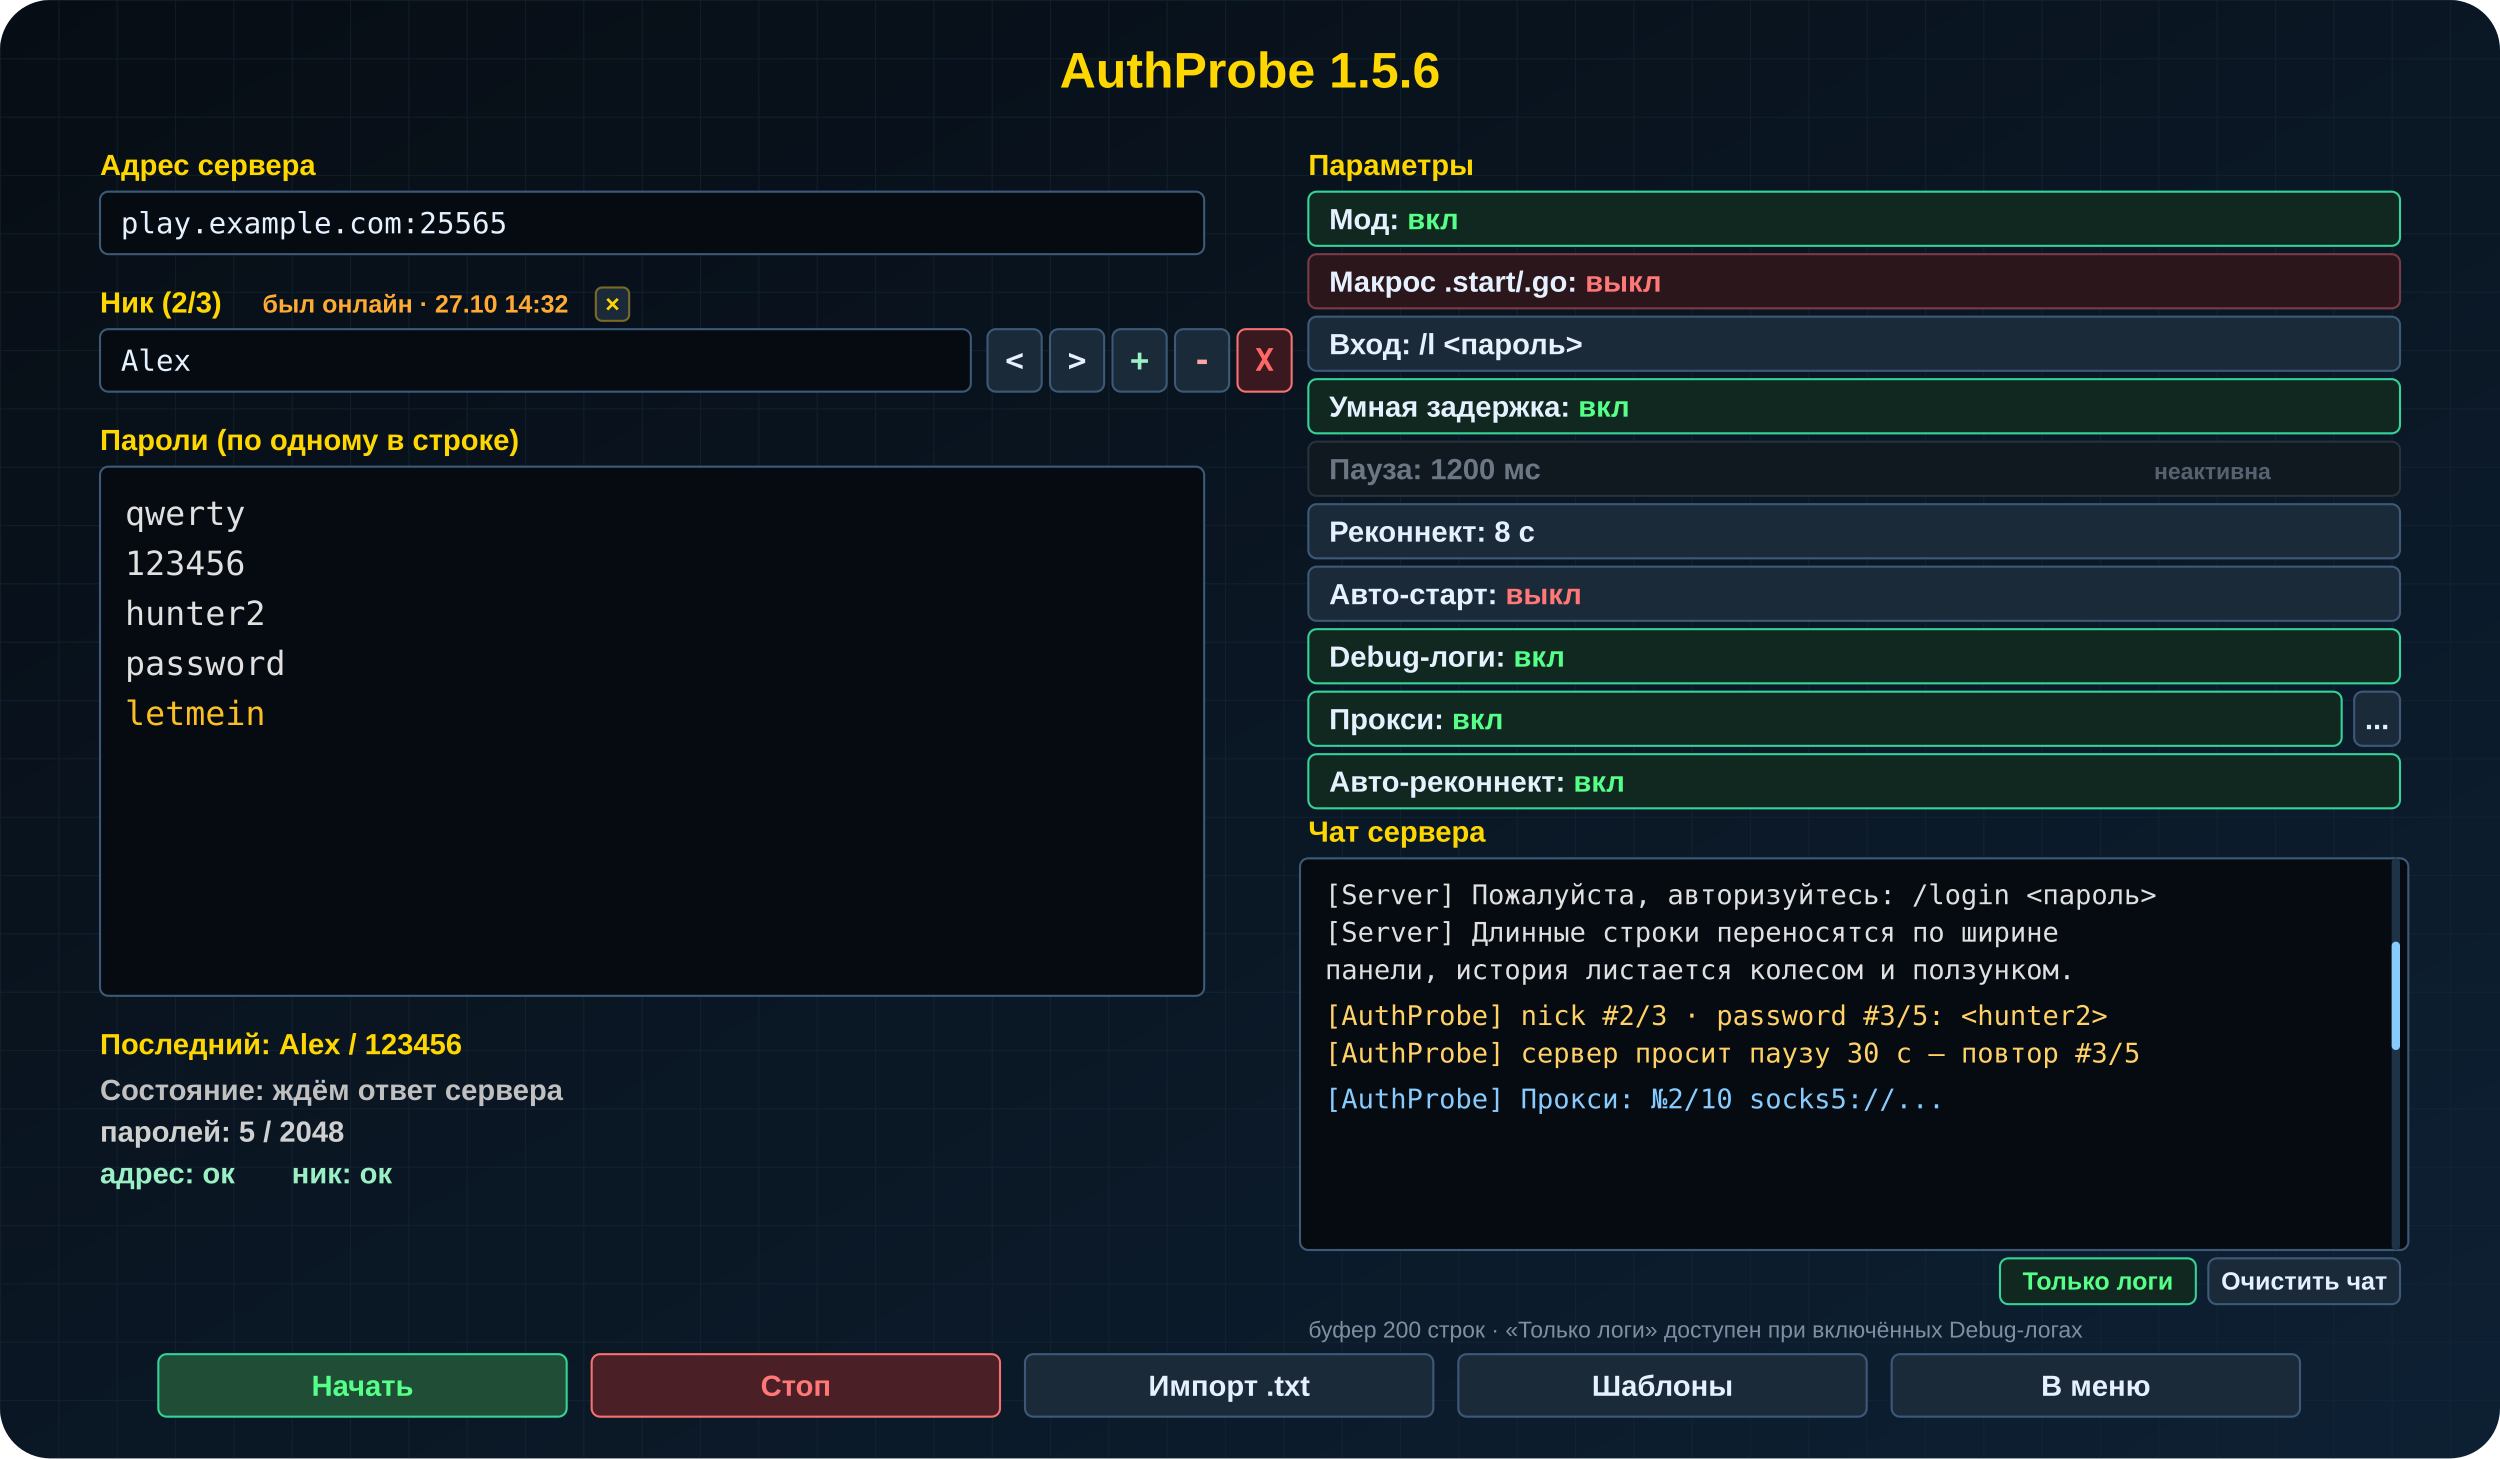
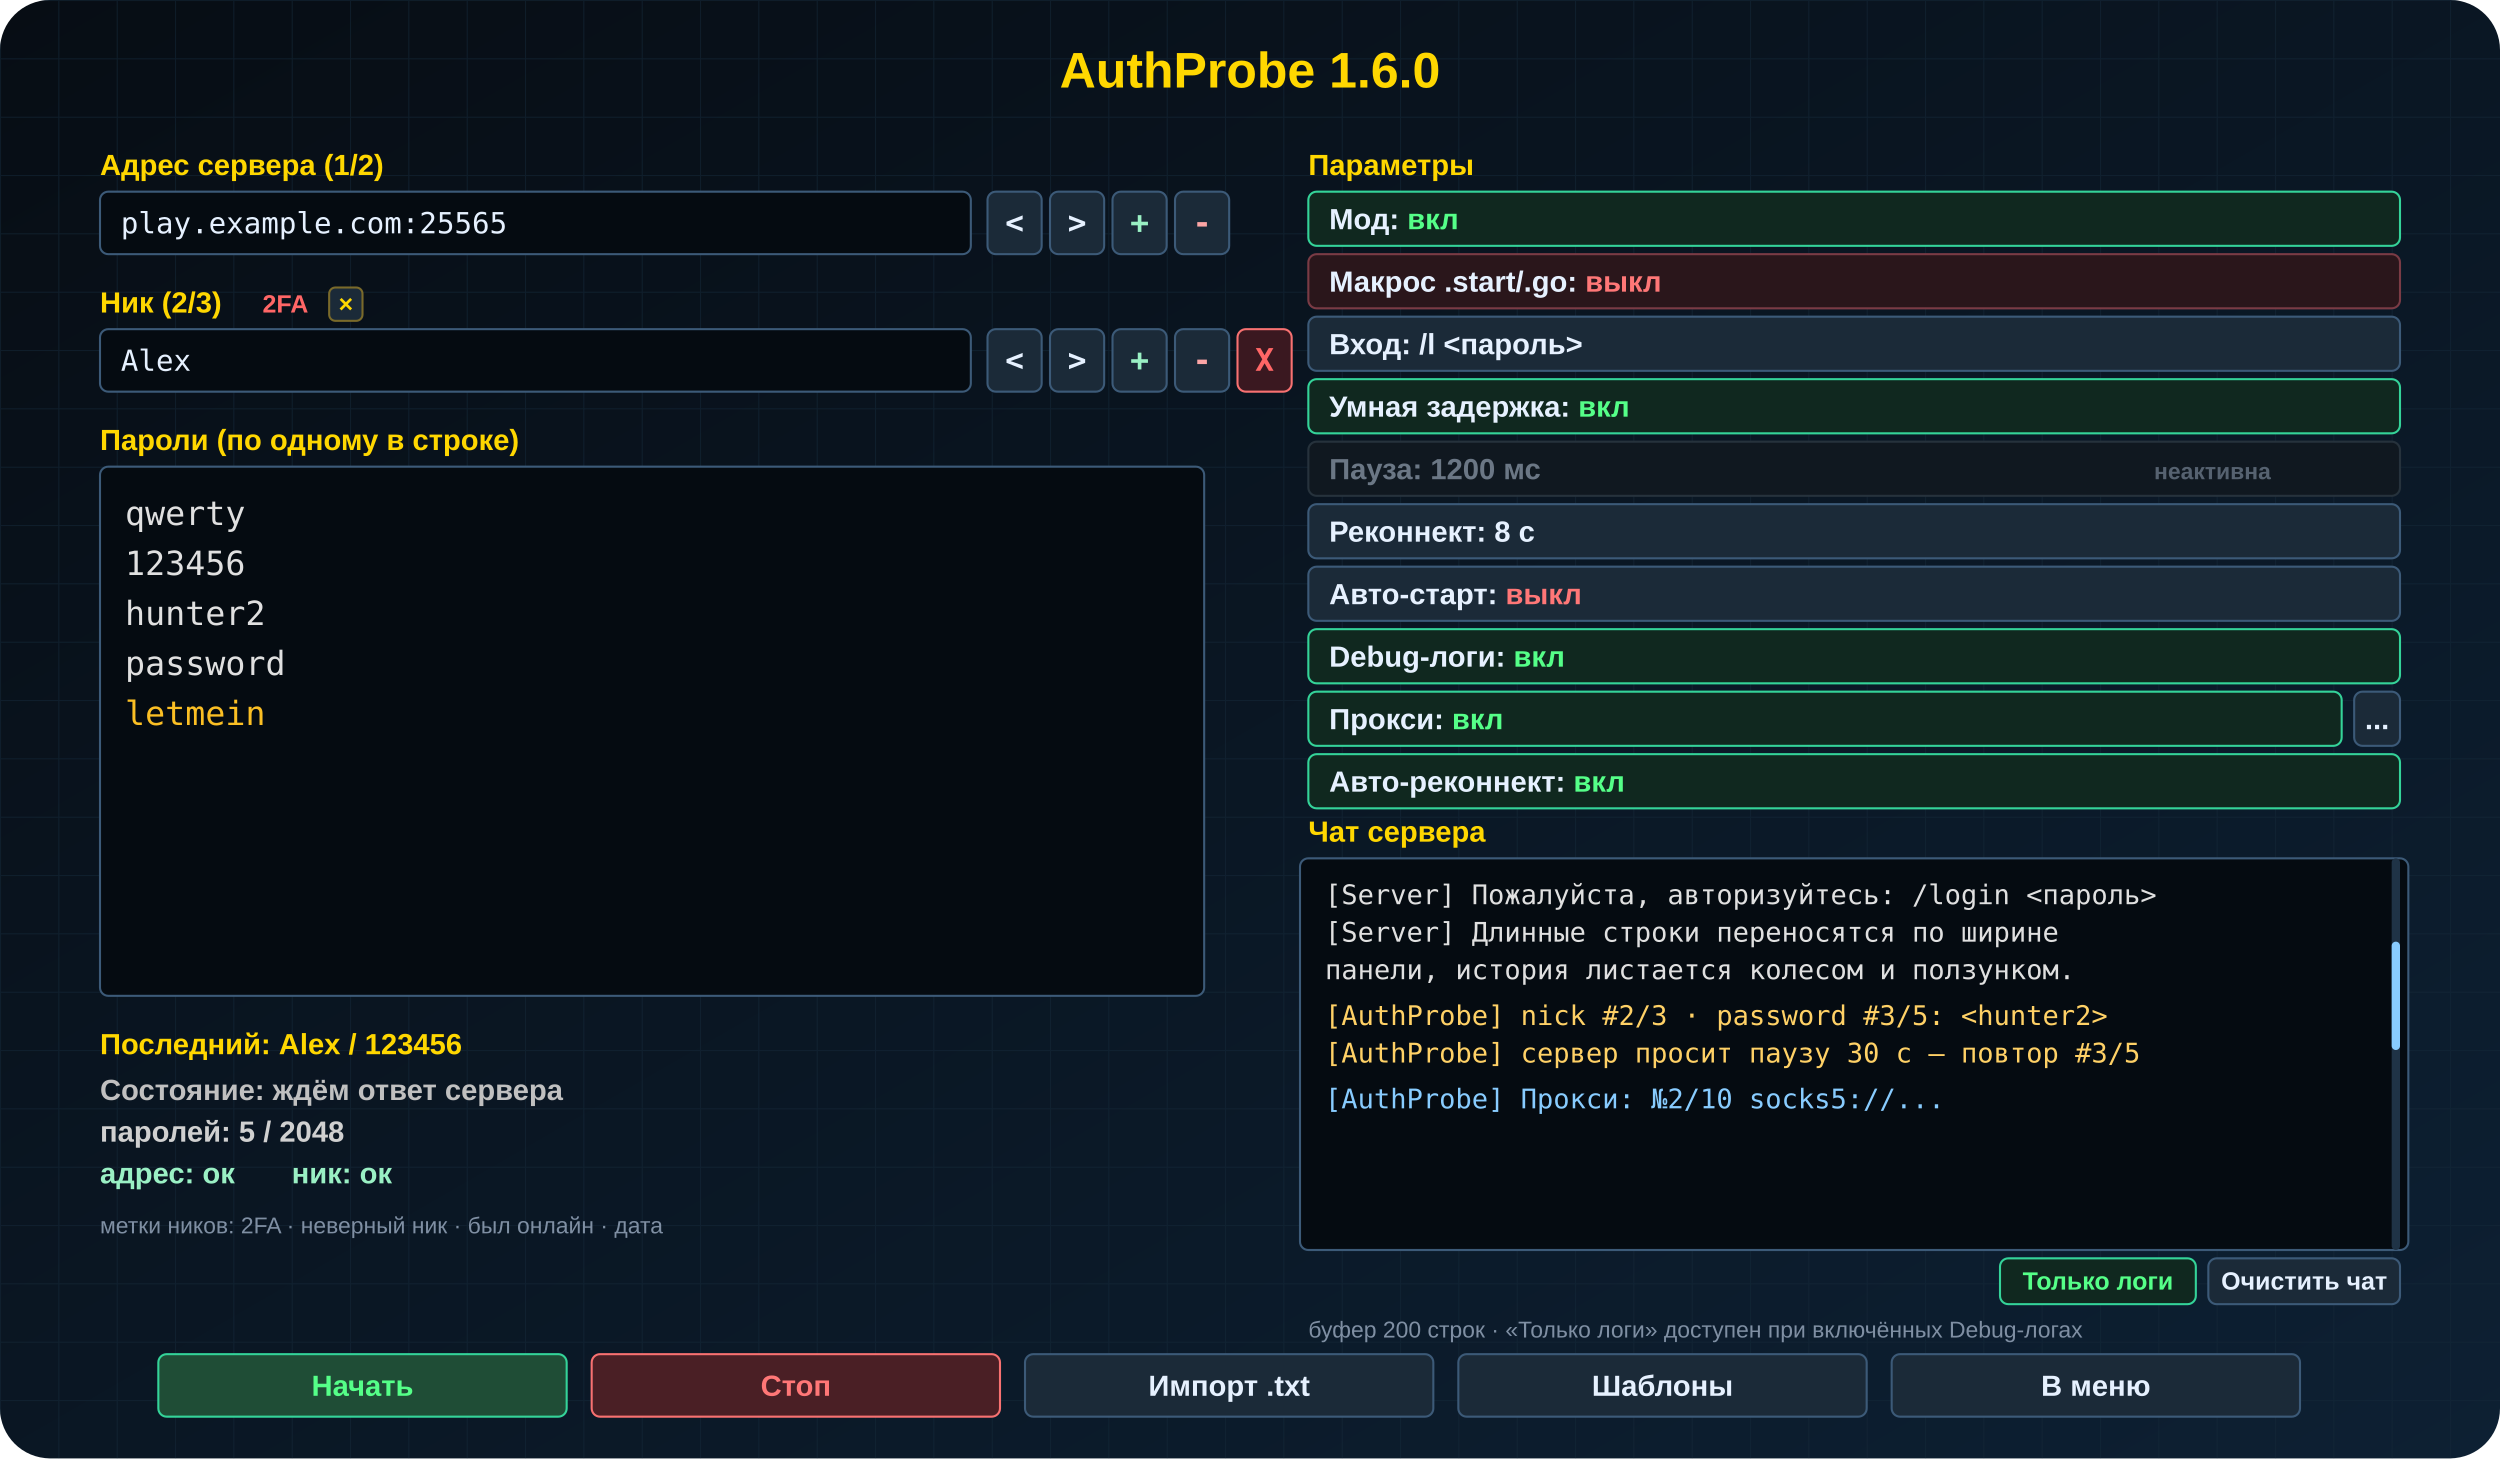
- <svg xmlns="http://www.w3.org/2000/svg" width="1200" height="700" viewBox="0 0 1200 700" role="img" aria-label="Схема интерфейса AuthProbe 1.5.6: профиль, метка пропущенного ника, умная задержка, авто-реконнект, прокси и чат с логами">
+ <svg xmlns="http://www.w3.org/2000/svg" width="1200" height="700" viewBox="0 0 1200 700" role="img" aria-label="Схема интерфейса AuthProbe 1.6.0: список серверов, профиль, метка 2FA, умная задержка, прокси и чат с логами">
  <defs>
    <linearGradient id="bg" x1="0" y1="0" x2="1" y2="1">
      <stop offset="0" stop-color="#070d14" />
      <stop offset="1" stop-color="#0d2033" />
    </linearGradient>
    <pattern id="grid" width="28" height="28" patternUnits="userSpaceOnUse">
      <path d="M 28 0 L 0 0 0 28" fill="none" stroke="#142838" stroke-width="1" opacity="0.55" />
    </pattern>
  </defs>
  <rect width="1200" height="700" rx="24" fill="url(#bg)" />
  <rect width="1200" height="700" rx="24" fill="url(#grid)" />
-   <text x="600" y="42" text-anchor="middle" font-family="Segoe UI, Arial, sans-serif" font-size="24" font-weight="700" fill="#ffd700">AuthProbe 1.5.6</text>
+   <text x="600" y="42" text-anchor="middle" font-family="Segoe UI, Arial, sans-serif" font-size="24" font-weight="700" fill="#ffd700">AuthProbe 1.6.0</text>
  <g font-family="Segoe UI, Arial, sans-serif" font-size="14" font-weight="600">
-     <text x="48" y="84" fill="#ffd700">Адрес сервера</text>
-     <rect x="48" y="92" width="530" height="30" rx="4" fill="#050b11" stroke="#3c5a78" />
+     <text x="48" y="84" fill="#ffd700">Адрес сервера (1/2)</text>
+     <rect x="48" y="92" width="418" height="30" rx="4" fill="#050b11" stroke="#3c5a78" />
    <text x="58" y="112" font-family="Consolas, monospace" font-weight="400" fill="#e6f1ff">play.example.com:25565</text>
+     <g font-family="Consolas, monospace" font-size="15">
+       <rect x="474" y="92" width="26" height="30" rx="4" fill="#1b2a38" stroke="#3c5a78" />
+       <text x="487" y="112" text-anchor="middle" fill="#e6f1ff">&lt;</text>
+       <rect x="504" y="92" width="26" height="30" rx="4" fill="#1b2a38" stroke="#3c5a78" />
+       <text x="517" y="112" text-anchor="middle" fill="#e6f1ff">&gt;</text>
+       <rect x="534" y="92" width="26" height="30" rx="4" fill="#1b2a38" stroke="#3c5a78" />
+       <text x="547" y="112" text-anchor="middle" fill="#9af0c4">+</text>
+       <rect x="564" y="92" width="26" height="30" rx="4" fill="#1b2a38" stroke="#3c5a78" />
+       <text x="577" y="112" text-anchor="middle" fill="#fca5a5">-</text>
+     </g>
    <text x="48" y="150" fill="#ffd700">Ник (2/3)</text>
-     <text x="126" y="150" font-size="12" fill="#ffaa33">был онлайн · 27.10 14:32</text>
-     <rect x="286" y="138" width="16" height="16" rx="3" fill="#1b2a38" stroke="#7a6a2a" />
-     <text x="294" y="150" text-anchor="middle" font-size="12" fill="#ffd700">×</text>
+     <text x="126" y="150" font-size="12" fill="#ff6666">2FA</text>
+     <rect x="158" y="138" width="16" height="16" rx="3" fill="#1b2a38" stroke="#7a6a2a" />
+     <text x="166" y="150" text-anchor="middle" font-size="12" fill="#ffd700">×</text>
    <rect x="48" y="158" width="418" height="30" rx="4" fill="#050b11" stroke="#3c5a78" />
    <text x="58" y="178" font-family="Consolas, monospace" font-weight="400" fill="#e6f1ff">Alex</text>
    <g font-family="Consolas, monospace" font-size="15">
      <rect x="474" y="158" width="26" height="30" rx="4" fill="#1b2a38" stroke="#3c5a78" />
      <text x="487" y="178" text-anchor="middle" fill="#e6f1ff">&lt;</text>
      <rect x="504" y="158" width="26" height="30" rx="4" fill="#1b2a38" stroke="#3c5a78" />
      <text x="517" y="178" text-anchor="middle" fill="#e6f1ff">&gt;</text>
      <rect x="534" y="158" width="26" height="30" rx="4" fill="#1b2a38" stroke="#3c5a78" />
      <text x="547" y="178" text-anchor="middle" fill="#9af0c4">+</text>
      <rect x="564" y="158" width="26" height="30" rx="4" fill="#1b2a38" stroke="#3c5a78" />
      <text x="577" y="178" text-anchor="middle" fill="#fca5a5">-</text>
      <rect x="594" y="158" width="26" height="30" rx="4" fill="#3a1820" stroke="#f87171" />
      <text x="607" y="178" text-anchor="middle" fill="#ff6666">X</text>
    </g>
    <text x="48" y="216" fill="#ffd700">Пароли (по одному в строке)</text>
    <rect x="48" y="224" width="530" height="254" rx="4" fill="#050b11" stroke="#3c5a78" />
    <g font-family="Consolas, monospace" font-size="16" font-weight="400" fill="#e0e0e0">
      <text x="60" y="252">qwerty</text>
      <text x="60" y="276">123456</text>
      <text x="60" y="300">hunter2</text>
      <text x="60" y="324">password</text>
      <text x="60" y="348" fill="#fbbf24">letmein</text>
    </g>
    <text x="48" y="506" fill="#ffd700">Последний: Alex / 123456</text>
    <text x="48" y="528" fill="#c0c0c0">Состояние: ждём ответ сервера</text>
    <text x="48" y="548" fill="#d0d0d0">паролей: 5 / 2048</text>
    <text x="48" y="568" fill="#9af0c4">адрес: ок</text>
    <text x="140" y="568" fill="#9af0c4">ник: ок</text>
+     <text x="48" y="592" font-size="11" font-weight="400" fill="#7f8fa3">метки ников: 2FA · неверный ник · был онлайн · дата</text>
    <text x="628" y="84" fill="#ffd700">Параметры</text>
    <g font-family="Segoe UI, Arial, sans-serif" font-size="14" font-weight="600">
      <rect x="628" y="92" width="524" height="26" rx="4" fill="#10281f" stroke="#34d399" />
      <text x="638" y="110" fill="#e6f1ff">Мод: <tspan fill="#55ff88">вкл</tspan>
      </text>
      <rect x="628" y="122" width="524" height="26" rx="4" fill="#2a161b" stroke="#7a3b45" />
      <text x="638" y="140" fill="#e6f1ff">Макрос .start/.go: <tspan fill="#ff7777">выкл</tspan>
      </text>
      <rect x="628" y="152" width="524" height="26" rx="4" fill="#1b2a38" stroke="#3c5a78" />
      <text x="638" y="170" fill="#e6f1ff">Вход: /l &lt;пароль&gt;</text>
      <rect x="628" y="182" width="524" height="26" rx="4" fill="#10281f" stroke="#34d399" />
      <text x="638" y="200" fill="#e6f1ff">Умная задержка: <tspan fill="#55ff88">вкл</tspan>
      </text>
      <rect x="628" y="212" width="524" height="26" rx="4" fill="#101820" stroke="#26323c" />
      <text x="638" y="230" fill="#6b7785">Пауза: 1200 мс</text>
      <text x="1090" y="230" text-anchor="end" font-size="11" fill="#566270">неактивна</text>
      <rect x="628" y="242" width="524" height="26" rx="4" fill="#1b2a38" stroke="#3c5a78" />
      <text x="638" y="260" fill="#e6f1ff">Реконнект: 8 с</text>
      <rect x="628" y="272" width="524" height="26" rx="4" fill="#1b2a38" stroke="#3c5a78" />
      <text x="638" y="290" fill="#e6f1ff">Авто-старт: <tspan fill="#ff7777">выкл</tspan>
      </text>
      <rect x="628" y="302" width="524" height="26" rx="4" fill="#10281f" stroke="#34d399" />
      <text x="638" y="320" fill="#e6f1ff">Debug-логи: <tspan fill="#55ff88">вкл</tspan>
      </text>
      <rect x="628" y="332" width="496" height="26" rx="4" fill="#10281f" stroke="#34d399" />
      <text x="638" y="350" fill="#e6f1ff">Прокси: <tspan fill="#55ff88">вкл</tspan>
      </text>
      <rect x="1130" y="332" width="22" height="26" rx="4" fill="#1b2a38" stroke="#3c5a78" />
      <text x="1141" y="350" text-anchor="middle" fill="#e6f1ff">...</text>
      <rect x="628" y="362" width="524" height="26" rx="4" fill="#10281f" stroke="#34d399" />
      <text x="638" y="380" fill="#e6f1ff">Авто-реконнект: <tspan fill="#55ff88">вкл</tspan>
      </text>
    </g>
    <text x="628" y="404" fill="#ffd700">Чат сервера</text>
    <rect x="624" y="412" width="532" height="188" rx="4" fill="#050b11" stroke="#3c5a78" />
    <g font-family="Consolas, monospace" font-size="13" font-weight="400">
      <text x="636" y="434" fill="#e0e0e0">[Server] Пожалуйста, авторизуйтесь: /login &lt;пароль&gt;</text>
      <text x="636" y="452" fill="#e0e0e0">[Server] Длинные строки переносятся по ширине</text>
      <text x="636" y="470" fill="#e0e0e0">панели, история листается колесом и ползунком.</text>
      <text x="636" y="492" fill="#ffd166">[AuthProbe] nick #2/3 · password #3/5: &lt;hunter2&gt;</text>
      <text x="636" y="510" fill="#ffd166">[AuthProbe] сервер просит паузу 30 с — повтор #3/5</text>
      <text x="636" y="532" fill="#88ccff">[AuthProbe] Прокси: №2/10 socks5://...</text>
    </g>
    <rect x="1148" y="412" width="4" height="188" rx="2" fill="#1f3346" />
    <rect x="1148" y="452" width="4" height="52" rx="2" fill="#88ccff" />
    <rect x="960" y="604" width="94" height="22" rx="4" fill="#10281f" stroke="#34d399" />
    <text x="1007" y="619" text-anchor="middle" font-size="12" fill="#55ff88">Только логи</text>
    <rect x="1060" y="604" width="92" height="22" rx="4" fill="#1b2a38" stroke="#3c5a78" />
    <text x="1106" y="619" text-anchor="middle" font-size="12" fill="#e6f1ff">Очистить чат</text>
    <text x="628" y="642" font-size="11" font-weight="400" fill="#7f8fa3">буфер 200 строк · «Только логи» доступен при включённых Debug-логах</text>
    <g font-family="Segoe UI, Arial, sans-serif" font-size="14" font-weight="600">
      <rect x="76" y="650" width="196" height="30" rx="4" fill="#1f4d36" stroke="#34d399" />
      <text x="174" y="670" text-anchor="middle" fill="#55ff88">Начать</text>
      <rect x="284" y="650" width="196" height="30" rx="4" fill="#4a1f25" stroke="#f87171" />
      <text x="382" y="670" text-anchor="middle" fill="#ff7777">Стоп</text>
      <rect x="492" y="650" width="196" height="30" rx="4" fill="#1b2a38" stroke="#3c5a78" />
      <text x="590" y="670" text-anchor="middle" fill="#e6f1ff">Импорт .txt</text>
      <rect x="700" y="650" width="196" height="30" rx="4" fill="#1b2a38" stroke="#3c5a78" />
      <text x="798" y="670" text-anchor="middle" fill="#e6f1ff">Шаблоны</text>
      <rect x="908" y="650" width="196" height="30" rx="4" fill="#1b2a38" stroke="#3c5a78" />
      <text x="1006" y="670" text-anchor="middle" fill="#e6f1ff">В меню</text>
    </g>
  </g>
</svg>
